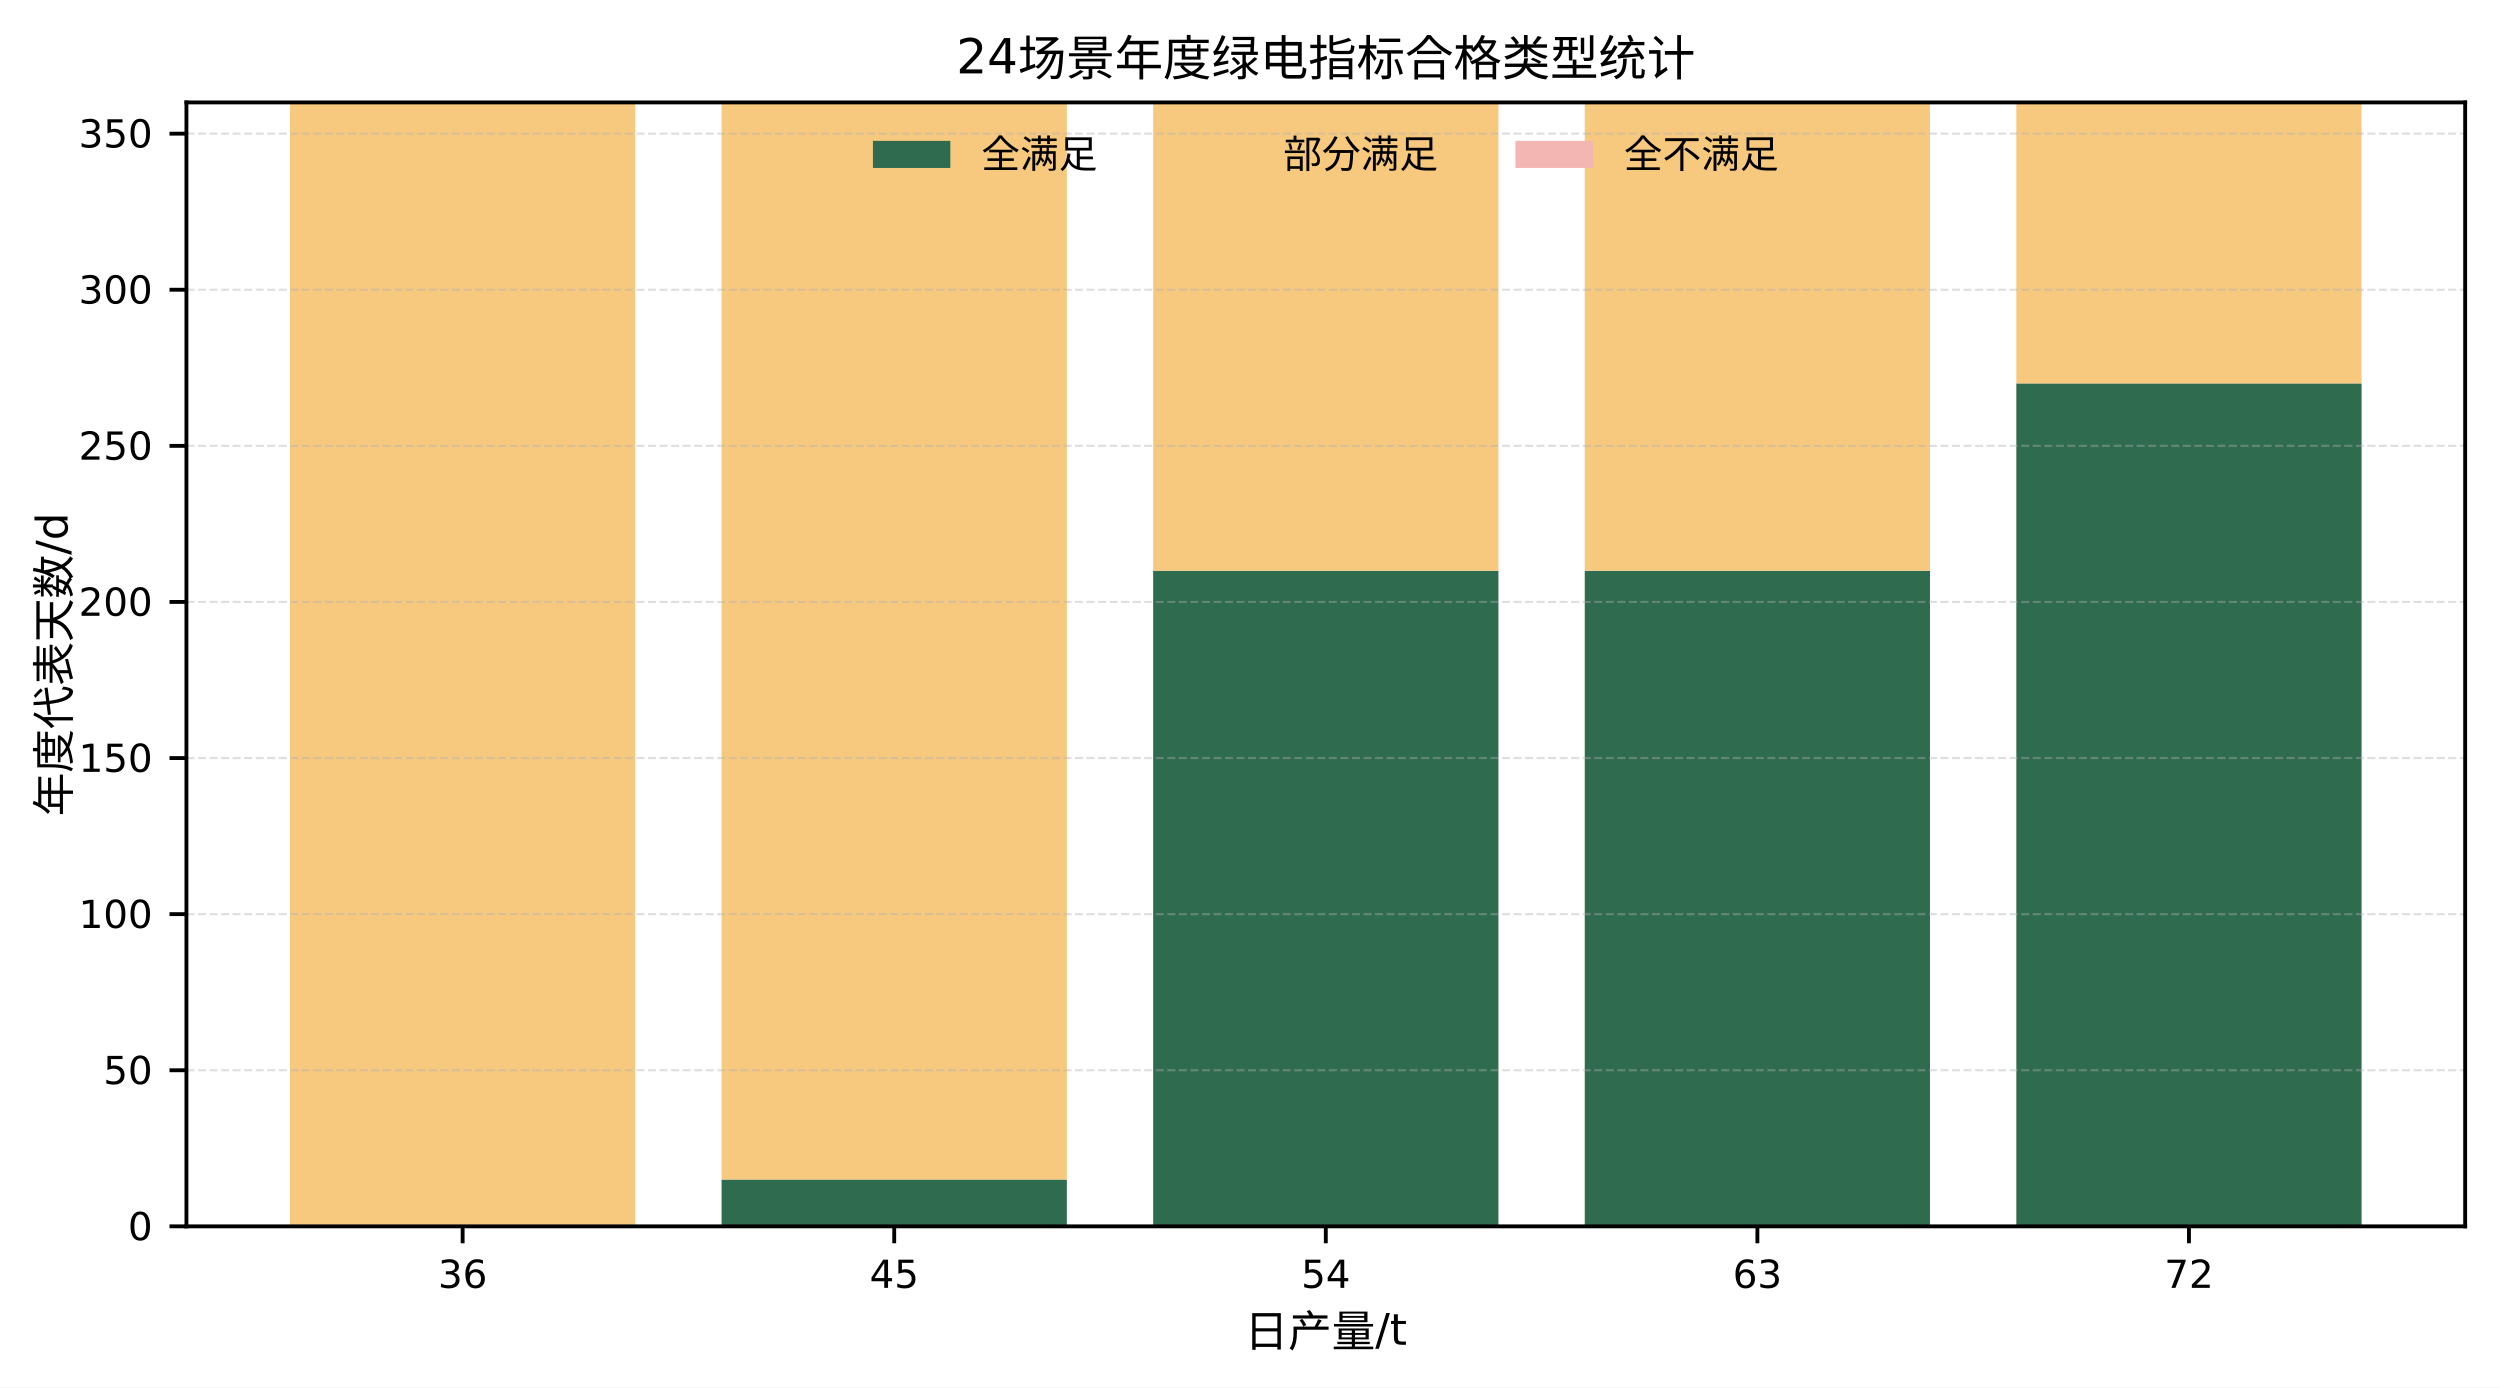
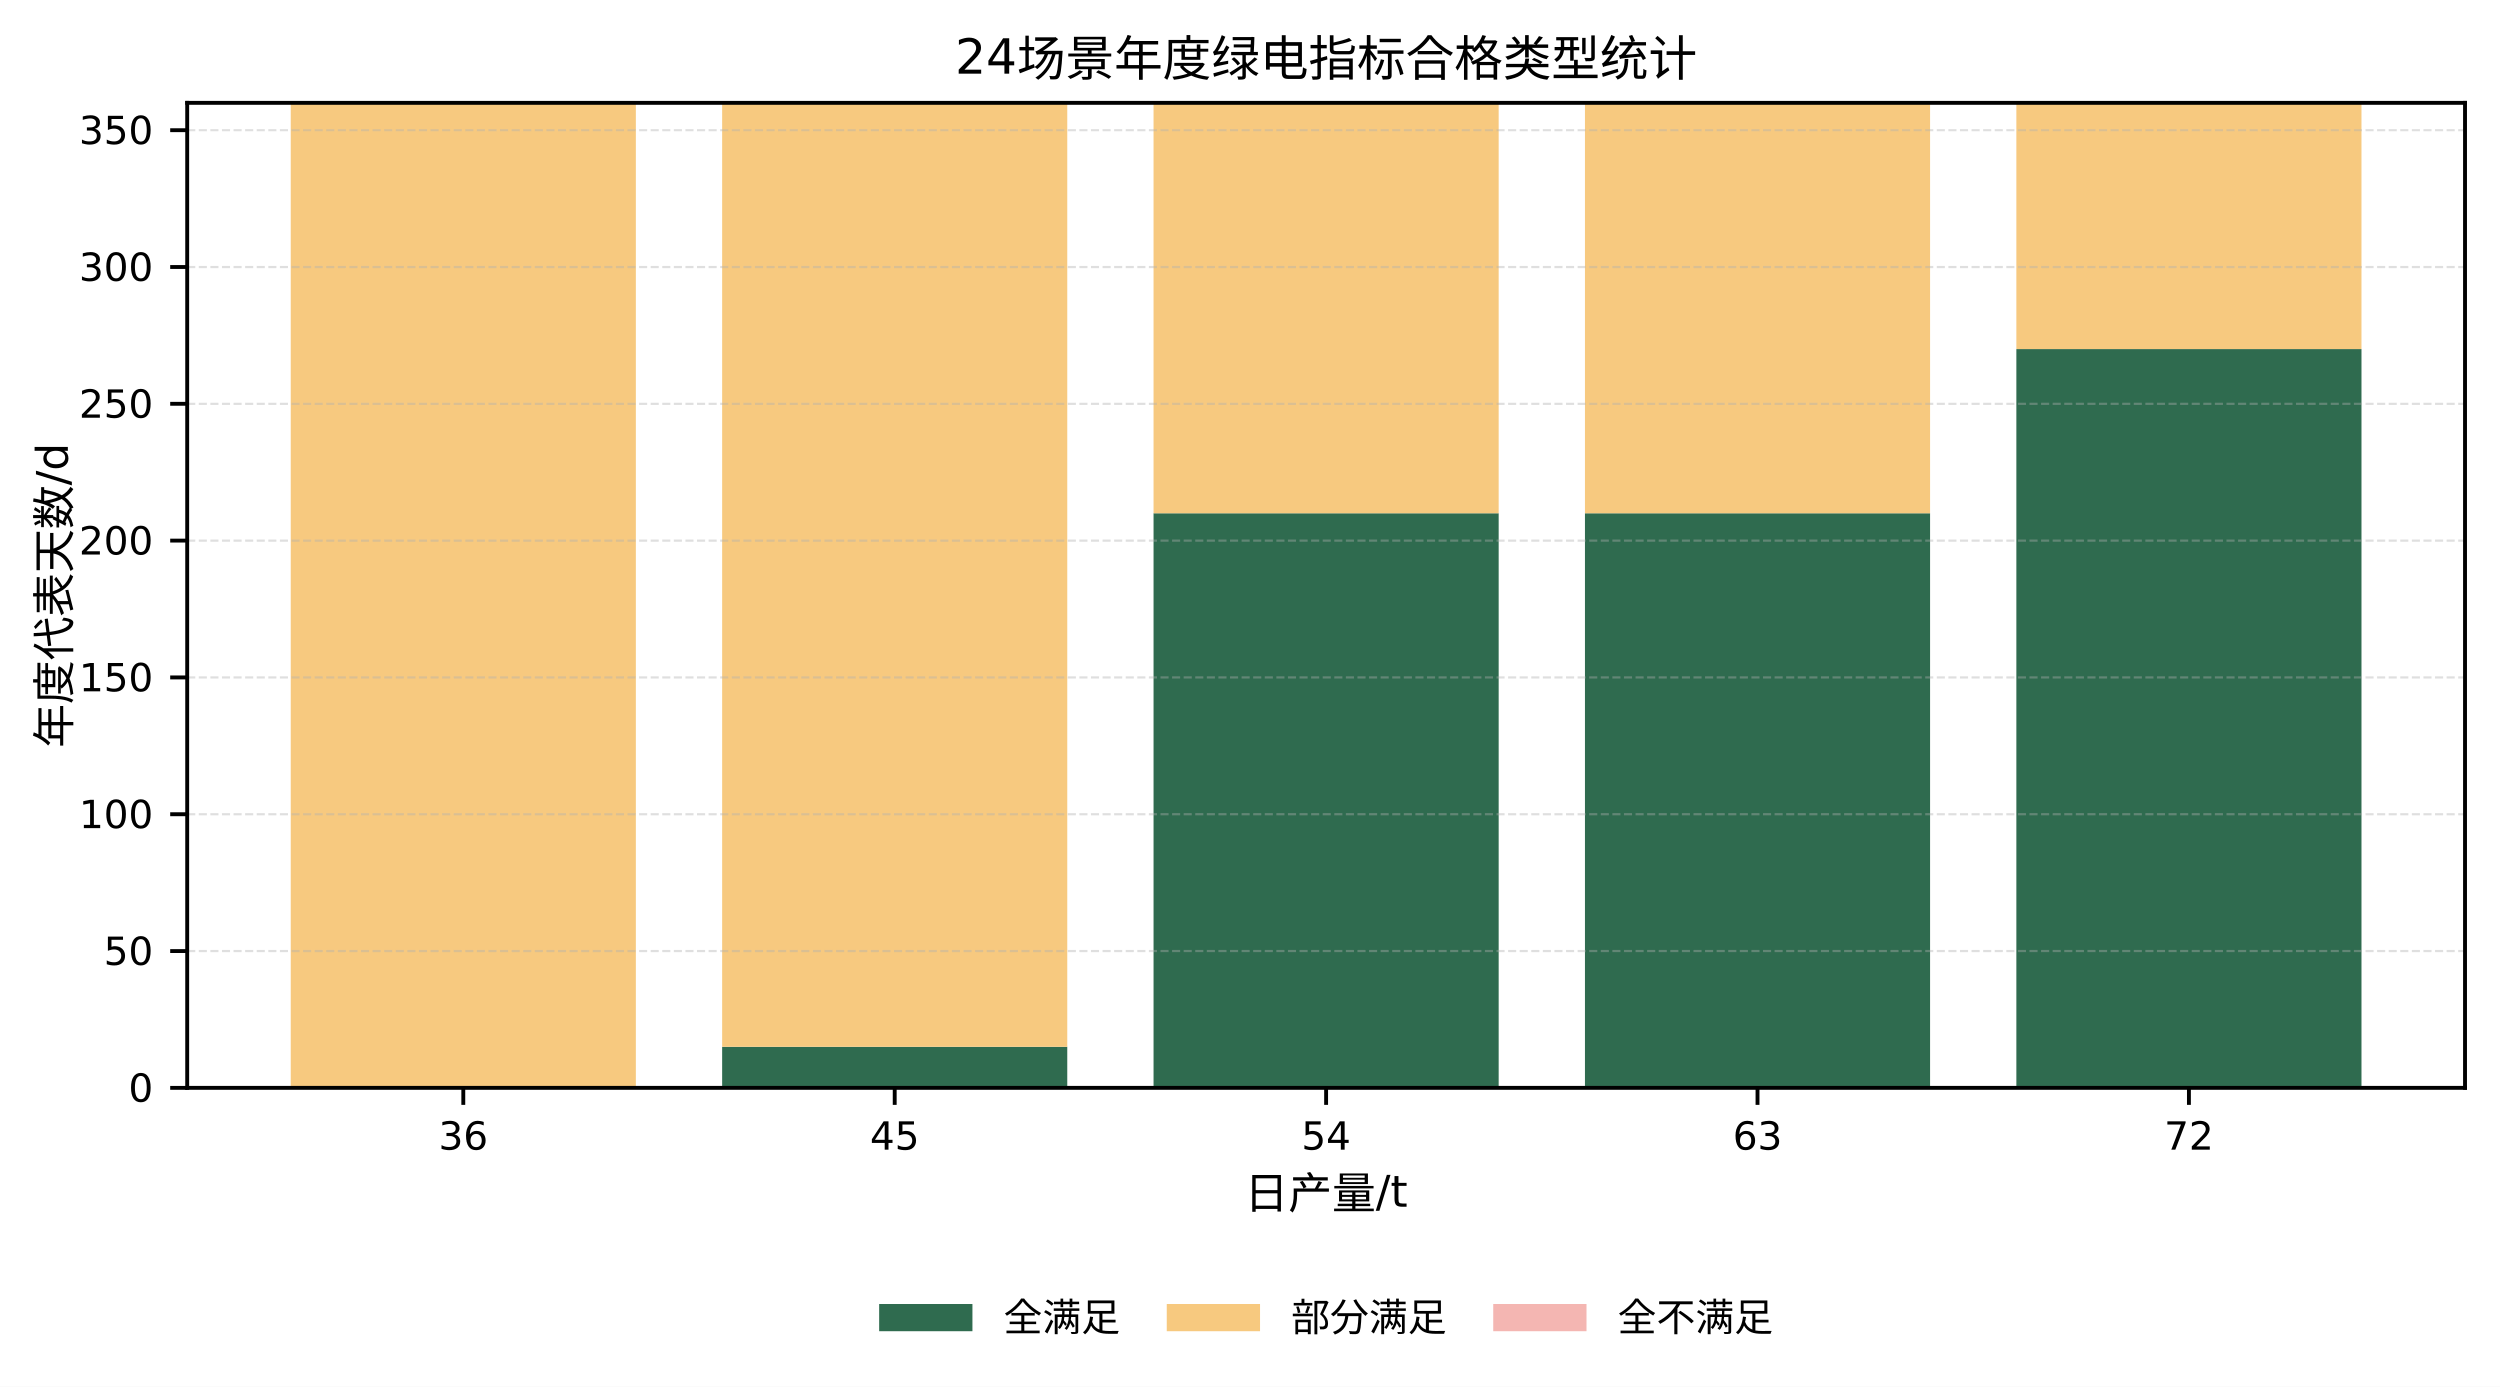
- <svg xmlns="http://www.w3.org/2000/svg" xmlns:xlink="http://www.w3.org/1999/xlink" width="516.706pt" height="286.712pt" viewBox="0 0 516.706 286.712" version="1.1">
+ <svg xmlns="http://www.w3.org/2000/svg" xmlns:xlink="http://www.w3.org/1999/xlink" width="514.596pt" height="285.446pt" viewBox="0 0 514.596 285.446" version="1.1">
  <defs>
    <style type="text/css">*{stroke-linejoin: round; stroke-linecap: butt}</style>
  </defs>
  <g id="figure_1">
    <g id="patch_1">
-       <path d="M 0 286.712  L 516.706 286.712  L 516.706 0  L 0 0  z " style="fill: #ffffff" />
+       <path d="M 0 285.446  L 514.596 285.446  L 514.596 0  L 0 0  z " style="fill: #ffffff" />
    </g>
    <g id="axes_1">
      <g id="patch_2">
-         <path d="M 38.532 253.465  L 509.506 253.465  L 509.506 21.169  L 38.532 21.169  z " style="fill: #ffffff" />
+         <path d="M 38.532 223.921  L 507.396 223.921  L 507.396 21.169  L 38.532 21.169  z " style="fill: #ffffff" />
      </g>
      <g id="patch_3">
-         <path d="M 59.94 253.465  L 131.3 253.465  L 131.3 253.465  L 59.94 253.465  z " clip-path="url(#p5aaaad0605)" style="fill: #2f6b4f" />
+         <path d="M 59.844 223.921  L 130.884 223.921  L 130.884 223.921  L 59.844 223.921  z " clip-path="url(#p1d2a2c44ff)" style="fill: #2f6b4f" />
      </g>
      <g id="patch_4">
-         <path d="M 149.14 253.465  L 220.499 253.465  L 220.499 243.786  L 149.14 243.786  z " clip-path="url(#p5aaaad0605)" style="fill: #2f6b4f" />
+         <path d="M 148.644 223.921  L 219.684 223.921  L 219.684 215.473  L 148.644 215.473  z " clip-path="url(#p1d2a2c44ff)" style="fill: #2f6b4f" />
      </g>
      <g id="patch_5">
-         <path d="M 238.339 253.465  L 309.699 253.465  L 309.699 117.959  L 238.339 117.959  z " clip-path="url(#p5aaaad0605)" style="fill: #2f6b4f" />
+         <path d="M 237.444 223.921  L 308.484 223.921  L 308.484 105.649  L 237.444 105.649  z " clip-path="url(#p1d2a2c44ff)" style="fill: #2f6b4f" />
      </g>
      <g id="patch_6">
-         <path d="M 327.539 253.465  L 398.899 253.465  L 398.899 117.959  L 327.539 117.959  z " clip-path="url(#p5aaaad0605)" style="fill: #2f6b4f" />
+         <path d="M 326.244 223.921  L 397.284 223.921  L 397.284 105.649  L 326.244 105.649  z " clip-path="url(#p1d2a2c44ff)" style="fill: #2f6b4f" />
      </g>
      <g id="patch_7">
-         <path d="M 416.739 253.465  L 488.098 253.465  L 488.098 79.243  L 416.739 79.243  z " clip-path="url(#p5aaaad0605)" style="fill: #2f6b4f" />
+         <path d="M 415.044 223.921  L 486.084 223.921  L 486.084 71.857  L 415.044 71.857  z " clip-path="url(#p1d2a2c44ff)" style="fill: #2f6b4f" />
      </g>
      <g id="patch_8">
-         <path d="M 59.94 253.465  L 131.3 253.465  L 131.3 21.169  L 59.94 21.169  z " clip-path="url(#p5aaaad0605)" style="fill: #f7c97f" />
+         <path d="M 59.844 223.921  L 130.884 223.921  L 130.884 21.169  L 59.844 21.169  z " clip-path="url(#p1d2a2c44ff)" style="fill: #f7c97f" />
      </g>
      <g id="patch_9">
-         <path d="M 149.14 243.786  L 220.499 243.786  L 220.499 21.169  L 149.14 21.169  z " clip-path="url(#p5aaaad0605)" style="fill: #f7c97f" />
+         <path d="M 148.644 215.473  L 219.684 215.473  L 219.684 21.169  L 148.644 21.169  z " clip-path="url(#p1d2a2c44ff)" style="fill: #f7c97f" />
      </g>
      <g id="patch_10">
-         <path d="M 238.339 117.959  L 309.699 117.959  L 309.699 21.169  L 238.339 21.169  z " clip-path="url(#p5aaaad0605)" style="fill: #f7c97f" />
+         <path d="M 237.444 105.649  L 308.484 105.649  L 308.484 21.169  L 237.444 21.169  z " clip-path="url(#p1d2a2c44ff)" style="fill: #f7c97f" />
      </g>
      <g id="patch_11">
-         <path d="M 327.539 117.959  L 398.899 117.959  L 398.899 21.169  L 327.539 21.169  z " clip-path="url(#p5aaaad0605)" style="fill: #f7c97f" />
+         <path d="M 326.244 105.649  L 397.284 105.649  L 397.284 21.169  L 326.244 21.169  z " clip-path="url(#p1d2a2c44ff)" style="fill: #f7c97f" />
      </g>
      <g id="patch_12">
-         <path d="M 416.739 79.243  L 488.098 79.243  L 488.098 21.169  L 416.739 21.169  z " clip-path="url(#p5aaaad0605)" style="fill: #f7c97f" />
+         <path d="M 415.044 71.857  L 486.084 71.857  L 486.084 21.169  L 415.044 21.169  z " clip-path="url(#p1d2a2c44ff)" style="fill: #f7c97f" />
      </g>
      <g id="patch_13">
-         <path d="M 59.94 21.169  L 131.3 21.169  L 131.3 21.169  L 59.94 21.169  z " clip-path="url(#p5aaaad0605)" style="fill: #f4b6b2" />
+         <path d="M 59.844 21.169  L 130.884 21.169  L 130.884 21.169  L 59.844 21.169  z " clip-path="url(#p1d2a2c44ff)" style="fill: #f4b6b2" />
      </g>
      <g id="patch_14">
-         <path d="M 149.14 21.169  L 220.499 21.169  L 220.499 21.169  L 149.14 21.169  z " clip-path="url(#p5aaaad0605)" style="fill: #f4b6b2" />
+         <path d="M 148.644 21.169  L 219.684 21.169  L 219.684 21.169  L 148.644 21.169  z " clip-path="url(#p1d2a2c44ff)" style="fill: #f4b6b2" />
      </g>
      <g id="patch_15">
-         <path d="M 238.339 21.169  L 309.699 21.169  L 309.699 21.169  L 238.339 21.169  z " clip-path="url(#p5aaaad0605)" style="fill: #f4b6b2" />
+         <path d="M 237.444 21.169  L 308.484 21.169  L 308.484 21.169  L 237.444 21.169  z " clip-path="url(#p1d2a2c44ff)" style="fill: #f4b6b2" />
      </g>
      <g id="patch_16">
-         <path d="M 327.539 21.169  L 398.899 21.169  L 398.899 21.169  L 327.539 21.169  z " clip-path="url(#p5aaaad0605)" style="fill: #f4b6b2" />
+         <path d="M 326.244 21.169  L 397.284 21.169  L 397.284 21.169  L 326.244 21.169  z " clip-path="url(#p1d2a2c44ff)" style="fill: #f4b6b2" />
      </g>
      <g id="patch_17">
-         <path d="M 416.739 21.169  L 488.098 21.169  L 488.098 21.169  L 416.739 21.169  z " clip-path="url(#p5aaaad0605)" style="fill: #f4b6b2" />
+         <path d="M 415.044 21.169  L 486.084 21.169  L 486.084 21.169  L 415.044 21.169  z " clip-path="url(#p1d2a2c44ff)" style="fill: #f4b6b2" />
      </g>
      <g id="matplotlib.axis_1">
        <g id="xtick_1">
          <g id="line2d_1">
            <defs>
-               <path id="m69b6bd3917" d="M 0 0  L 0 3.5  " style="stroke: #000000; stroke-width: 0.8" />
+               <path id="m279767b9b0" d="M 0 0  L 0 3.5  " style="stroke: #000000; stroke-width: 0.8" />
            </defs>
            <g>
-               <use xlink:href="#m69b6bd3917" x="95.62" y="253.465" style="stroke: #000000; stroke-width: 0.8" />
+               <use xlink:href="#m279767b9b0" x="95.364" y="223.921" style="stroke: #000000; stroke-width: 0.8" />
            </g>
          </g>
          <g id="text_1">
-             <text style="font-size: 8px; font-family: 'SimSun', 'Microsoft YaHei', 'SimHei', 'Arial Unicode MS', 'DejaVu Sans', sans-serif; text-anchor: middle" x="95.62" y="266.184" transform="rotate(-0 95.61982 266.1836)">36</text>
+             <text style="font-size: 8px; font-family: 'SimSun', 'Microsoft YaHei', 'SimHei', 'Arial Unicode MS', 'DejaVu Sans', sans-serif; text-anchor: middle" x="95.364" y="236.639" transform="rotate(-0 95.36403 236.6395)">36</text>
          </g>
        </g>
        <g id="xtick_2">
          <g id="line2d_2">
            <g>
-               <use xlink:href="#m69b6bd3917" x="184.819" y="253.465" style="stroke: #000000; stroke-width: 0.8" />
+               <use xlink:href="#m279767b9b0" x="184.164" y="223.921" style="stroke: #000000; stroke-width: 0.8" />
            </g>
          </g>
          <g id="text_2">
-             <text style="font-size: 8px; font-family: 'SimSun', 'Microsoft YaHei', 'SimHei', 'Arial Unicode MS', 'DejaVu Sans', sans-serif; text-anchor: middle" x="184.819" y="266.184" transform="rotate(-0 184.8195 266.1836)">45</text>
+             <text style="font-size: 8px; font-family: 'SimSun', 'Microsoft YaHei', 'SimHei', 'Arial Unicode MS', 'DejaVu Sans', sans-serif; text-anchor: middle" x="184.164" y="236.639" transform="rotate(-0 184.164 236.6395)">45</text>
          </g>
        </g>
        <g id="xtick_3">
          <g id="line2d_3">
            <g>
-               <use xlink:href="#m69b6bd3917" x="274.019" y="253.465" style="stroke: #000000; stroke-width: 0.8" />
+               <use xlink:href="#m279767b9b0" x="272.964" y="223.921" style="stroke: #000000; stroke-width: 0.8" />
            </g>
          </g>
          <g id="text_3">
-             <text style="font-size: 8px; font-family: 'SimSun', 'Microsoft YaHei', 'SimHei', 'Arial Unicode MS', 'DejaVu Sans', sans-serif; text-anchor: middle" x="274.019" y="266.184" transform="rotate(-0 274.0191 266.1836)">54</text>
+             <text style="font-size: 8px; font-family: 'SimSun', 'Microsoft YaHei', 'SimHei', 'Arial Unicode MS', 'DejaVu Sans', sans-serif; text-anchor: middle" x="272.964" y="236.639" transform="rotate(-0 272.964 236.6395)">54</text>
          </g>
        </g>
        <g id="xtick_4">
          <g id="line2d_4">
            <g>
-               <use xlink:href="#m69b6bd3917" x="363.219" y="253.465" style="stroke: #000000; stroke-width: 0.8" />
+               <use xlink:href="#m279767b9b0" x="361.764" y="223.921" style="stroke: #000000; stroke-width: 0.8" />
            </g>
          </g>
          <g id="text_4">
-             <text style="font-size: 8px; font-family: 'SimSun', 'Microsoft YaHei', 'SimHei', 'Arial Unicode MS', 'DejaVu Sans', sans-serif; text-anchor: middle" x="363.219" y="266.184" transform="rotate(-0 363.2188 266.1836)">63</text>
+             <text style="font-size: 8px; font-family: 'SimSun', 'Microsoft YaHei', 'SimHei', 'Arial Unicode MS', 'DejaVu Sans', sans-serif; text-anchor: middle" x="361.764" y="236.639" transform="rotate(-0 361.764 236.6395)">63</text>
          </g>
        </g>
        <g id="xtick_5">
          <g id="line2d_5">
            <g>
-               <use xlink:href="#m69b6bd3917" x="452.418" y="253.465" style="stroke: #000000; stroke-width: 0.8" />
+               <use xlink:href="#m279767b9b0" x="450.564" y="223.921" style="stroke: #000000; stroke-width: 0.8" />
            </g>
          </g>
          <g id="text_5">
-             <text style="font-size: 8px; font-family: 'SimSun', 'Microsoft YaHei', 'SimHei', 'Arial Unicode MS', 'DejaVu Sans', sans-serif; text-anchor: middle" x="452.418" y="266.184" transform="rotate(-0 452.4185 266.1836)">72</text>
+             <text style="font-size: 8px; font-family: 'SimSun', 'Microsoft YaHei', 'SimHei', 'Arial Unicode MS', 'DejaVu Sans', sans-serif; text-anchor: middle" x="450.564" y="236.639" transform="rotate(-0 450.564 236.6395)">72</text>
          </g>
        </g>
        <g id="text_6">
-           <text style="font-size: 9px; font-family: 'SimSun', 'Microsoft YaHei', 'SimHei', 'Arial Unicode MS', 'DejaVu Sans', sans-serif; text-anchor: middle" x="274.019" y="278.352" transform="rotate(-0 274.0191 278.3516)">日产量/t</text>
+           <text style="font-size: 9px; font-family: 'SimSun', 'Microsoft YaHei', 'SimHei', 'Arial Unicode MS', 'DejaVu Sans', sans-serif; text-anchor: middle" x="272.964" y="248.807" transform="rotate(-0 272.964 248.8075)">日产量/t</text>
        </g>
      </g>
      <g id="matplotlib.axis_2">
        <g id="ytick_1">
          <g id="line2d_6">
-             <path d="M 38.532 253.465  L 509.506 253.465  " clip-path="url(#p5aaaad0605)" style="fill: none; stroke-dasharray: 1.665,0.72; stroke-dashoffset: 0; stroke: #b0b0b0; stroke-opacity: 0.4; stroke-width: 0.45" />
+             <path d="M 38.532 223.921  L 507.396 223.921  " clip-path="url(#p1d2a2c44ff)" style="fill: none; stroke-dasharray: 1.665,0.72; stroke-dashoffset: 0; stroke: #b0b0b0; stroke-opacity: 0.4; stroke-width: 0.45" />
          </g>
          <g id="line2d_7">
            <defs>
-               <path id="md1aa4813df" d="M 0 0  L -3.5 0  " style="stroke: #000000; stroke-width: 0.8" />
+               <path id="md12812ab2e" d="M 0 0  L -3.5 0  " style="stroke: #000000; stroke-width: 0.8" />
            </defs>
            <g>
-               <use xlink:href="#md1aa4813df" x="38.532" y="253.465" style="stroke: #000000; stroke-width: 0.8" />
+               <use xlink:href="#md12812ab2e" x="38.532" y="223.921" style="stroke: #000000; stroke-width: 0.8" />
            </g>
          </g>
          <g id="text_7">
-             <text style="font-size: 8px; font-family: 'SimSun', 'Microsoft YaHei', 'SimHei', 'Arial Unicode MS', 'DejaVu Sans', sans-serif; text-anchor: end" x="31.532" y="256.324" transform="rotate(-0 31.53203 256.3242)">0</text>
+             <text style="font-size: 8px; font-family: 'SimSun', 'Microsoft YaHei', 'SimHei', 'Arial Unicode MS', 'DejaVu Sans', sans-serif; text-anchor: end" x="31.532" y="226.78" transform="rotate(-0 31.53203 226.7801)">0</text>
          </g>
        </g>
        <g id="ytick_2">
          <g id="line2d_8">
-             <path d="M 38.532 221.201  L 509.506 221.201  " clip-path="url(#p5aaaad0605)" style="fill: none; stroke-dasharray: 1.665,0.72; stroke-dashoffset: 0; stroke: #b0b0b0; stroke-opacity: 0.4; stroke-width: 0.45" />
+             <path d="M 38.532 195.761  L 507.396 195.761  " clip-path="url(#p1d2a2c44ff)" style="fill: none; stroke-dasharray: 1.665,0.72; stroke-dashoffset: 0; stroke: #b0b0b0; stroke-opacity: 0.4; stroke-width: 0.45" />
          </g>
          <g id="line2d_9">
            <g>
-               <use xlink:href="#md1aa4813df" x="38.532" y="221.201" style="stroke: #000000; stroke-width: 0.8" />
+               <use xlink:href="#md12812ab2e" x="38.532" y="195.761" style="stroke: #000000; stroke-width: 0.8" />
            </g>
          </g>
          <g id="text_8">
-             <text style="font-size: 8px; font-family: 'SimSun', 'Microsoft YaHei', 'SimHei', 'Arial Unicode MS', 'DejaVu Sans', sans-serif; text-anchor: end" x="31.532" y="224.061" transform="rotate(-0 31.53203 224.0609)">50</text>
+             <text style="font-size: 8px; font-family: 'SimSun', 'Microsoft YaHei', 'SimHei', 'Arial Unicode MS', 'DejaVu Sans', sans-serif; text-anchor: end" x="31.532" y="198.62" transform="rotate(-0 31.53203 198.6201)">50</text>
          </g>
        </g>
        <g id="ytick_3">
          <g id="line2d_10">
-             <path d="M 38.532 188.938  L 509.506 188.938  " clip-path="url(#p5aaaad0605)" style="fill: none; stroke-dasharray: 1.665,0.72; stroke-dashoffset: 0; stroke: #b0b0b0; stroke-opacity: 0.4; stroke-width: 0.45" />
+             <path d="M 38.532 167.601  L 507.396 167.601  " clip-path="url(#p1d2a2c44ff)" style="fill: none; stroke-dasharray: 1.665,0.72; stroke-dashoffset: 0; stroke: #b0b0b0; stroke-opacity: 0.4; stroke-width: 0.45" />
          </g>
          <g id="line2d_11">
            <g>
-               <use xlink:href="#md1aa4813df" x="38.532" y="188.938" style="stroke: #000000; stroke-width: 0.8" />
+               <use xlink:href="#md12812ab2e" x="38.532" y="167.601" style="stroke: #000000; stroke-width: 0.8" />
            </g>
          </g>
          <g id="text_9">
-             <text style="font-size: 8px; font-family: 'SimSun', 'Microsoft YaHei', 'SimHei', 'Arial Unicode MS', 'DejaVu Sans', sans-serif; text-anchor: end" x="31.532" y="191.798" transform="rotate(-0 31.53203 191.7975)">100</text>
+             <text style="font-size: 8px; font-family: 'SimSun', 'Microsoft YaHei', 'SimHei', 'Arial Unicode MS', 'DejaVu Sans', sans-serif; text-anchor: end" x="31.532" y="170.46" transform="rotate(-0 31.53203 170.4601)">100</text>
          </g>
        </g>
        <g id="ytick_4">
          <g id="line2d_12">
-             <path d="M 38.532 156.675  L 509.506 156.675  " clip-path="url(#p5aaaad0605)" style="fill: none; stroke-dasharray: 1.665,0.72; stroke-dashoffset: 0; stroke: #b0b0b0; stroke-opacity: 0.4; stroke-width: 0.45" />
+             <path d="M 38.532 139.441  L 507.396 139.441  " clip-path="url(#p1d2a2c44ff)" style="fill: none; stroke-dasharray: 1.665,0.72; stroke-dashoffset: 0; stroke: #b0b0b0; stroke-opacity: 0.4; stroke-width: 0.45" />
          </g>
          <g id="line2d_13">
            <g>
-               <use xlink:href="#md1aa4813df" x="38.532" y="156.675" style="stroke: #000000; stroke-width: 0.8" />
+               <use xlink:href="#md12812ab2e" x="38.532" y="139.441" style="stroke: #000000; stroke-width: 0.8" />
            </g>
          </g>
          <g id="text_10">
-             <text style="font-size: 8px; font-family: 'SimSun', 'Microsoft YaHei', 'SimHei', 'Arial Unicode MS', 'DejaVu Sans', sans-serif; text-anchor: end" x="31.532" y="159.534" transform="rotate(-0 31.53203 159.5342)">150</text>
+             <text style="font-size: 8px; font-family: 'SimSun', 'Microsoft YaHei', 'SimHei', 'Arial Unicode MS', 'DejaVu Sans', sans-serif; text-anchor: end" x="31.532" y="142.3" transform="rotate(-0 31.53203 142.3001)">150</text>
          </g>
        </g>
        <g id="ytick_5">
          <g id="line2d_14">
-             <path d="M 38.532 124.411  L 509.506 124.411  " clip-path="url(#p5aaaad0605)" style="fill: none; stroke-dasharray: 1.665,0.72; stroke-dashoffset: 0; stroke: #b0b0b0; stroke-opacity: 0.4; stroke-width: 0.45" />
+             <path d="M 38.532 111.281  L 507.396 111.281  " clip-path="url(#p1d2a2c44ff)" style="fill: none; stroke-dasharray: 1.665,0.72; stroke-dashoffset: 0; stroke: #b0b0b0; stroke-opacity: 0.4; stroke-width: 0.45" />
          </g>
          <g id="line2d_15">
            <g>
-               <use xlink:href="#md1aa4813df" x="38.532" y="124.411" style="stroke: #000000; stroke-width: 0.8" />
+               <use xlink:href="#md12812ab2e" x="38.532" y="111.281" style="stroke: #000000; stroke-width: 0.8" />
            </g>
          </g>
          <g id="text_11">
-             <text style="font-size: 8px; font-family: 'SimSun', 'Microsoft YaHei', 'SimHei', 'Arial Unicode MS', 'DejaVu Sans', sans-serif; text-anchor: end" x="31.532" y="127.271" transform="rotate(-0 31.53203 127.2708)">200</text>
+             <text style="font-size: 8px; font-family: 'SimSun', 'Microsoft YaHei', 'SimHei', 'Arial Unicode MS', 'DejaVu Sans', sans-serif; text-anchor: end" x="31.532" y="114.14" transform="rotate(-0 31.53203 114.1401)">200</text>
          </g>
        </g>
        <g id="ytick_6">
          <g id="line2d_16">
-             <path d="M 38.532 92.148  L 509.506 92.148  " clip-path="url(#p5aaaad0605)" style="fill: none; stroke-dasharray: 1.665,0.72; stroke-dashoffset: 0; stroke: #b0b0b0; stroke-opacity: 0.4; stroke-width: 0.45" />
+             <path d="M 38.532 83.121  L 507.396 83.121  " clip-path="url(#p1d2a2c44ff)" style="fill: none; stroke-dasharray: 1.665,0.72; stroke-dashoffset: 0; stroke: #b0b0b0; stroke-opacity: 0.4; stroke-width: 0.45" />
          </g>
          <g id="line2d_17">
            <g>
-               <use xlink:href="#md1aa4813df" x="38.532" y="92.148" style="stroke: #000000; stroke-width: 0.8" />
+               <use xlink:href="#md12812ab2e" x="38.532" y="83.121" style="stroke: #000000; stroke-width: 0.8" />
            </g>
          </g>
          <g id="text_12">
-             <text style="font-size: 8px; font-family: 'SimSun', 'Microsoft YaHei', 'SimHei', 'Arial Unicode MS', 'DejaVu Sans', sans-serif; text-anchor: end" x="31.532" y="95.007" transform="rotate(-0 31.53203 95.00749)">250</text>
+             <text style="font-size: 8px; font-family: 'SimSun', 'Microsoft YaHei', 'SimHei', 'Arial Unicode MS', 'DejaVu Sans', sans-serif; text-anchor: end" x="31.532" y="85.98" transform="rotate(-0 31.53203 85.98013)">250</text>
          </g>
        </g>
        <g id="ytick_7">
          <g id="line2d_18">
-             <path d="M 38.532 59.885  L 509.506 59.885  " clip-path="url(#p5aaaad0605)" style="fill: none; stroke-dasharray: 1.665,0.72; stroke-dashoffset: 0; stroke: #b0b0b0; stroke-opacity: 0.4; stroke-width: 0.45" />
+             <path d="M 38.532 54.961  L 507.396 54.961  " clip-path="url(#p1d2a2c44ff)" style="fill: none; stroke-dasharray: 1.665,0.72; stroke-dashoffset: 0; stroke: #b0b0b0; stroke-opacity: 0.4; stroke-width: 0.45" />
          </g>
          <g id="line2d_19">
            <g>
-               <use xlink:href="#md1aa4813df" x="38.532" y="59.885" style="stroke: #000000; stroke-width: 0.8" />
+               <use xlink:href="#md12812ab2e" x="38.532" y="54.961" style="stroke: #000000; stroke-width: 0.8" />
            </g>
          </g>
          <g id="text_13">
-             <text style="font-size: 8px; font-family: 'SimSun', 'Microsoft YaHei', 'SimHei', 'Arial Unicode MS', 'DejaVu Sans', sans-serif; text-anchor: end" x="31.532" y="62.744" transform="rotate(-0 31.53203 62.74414)">300</text>
+             <text style="font-size: 8px; font-family: 'SimSun', 'Microsoft YaHei', 'SimHei', 'Arial Unicode MS', 'DejaVu Sans', sans-serif; text-anchor: end" x="31.532" y="57.82" transform="rotate(-0 31.53203 57.82012)">300</text>
          </g>
        </g>
        <g id="ytick_8">
          <g id="line2d_20">
-             <path d="M 38.532 27.621  L 509.506 27.621  " clip-path="url(#p5aaaad0605)" style="fill: none; stroke-dasharray: 1.665,0.72; stroke-dashoffset: 0; stroke: #b0b0b0; stroke-opacity: 0.4; stroke-width: 0.45" />
+             <path d="M 38.532 26.801  L 507.396 26.801  " clip-path="url(#p1d2a2c44ff)" style="fill: none; stroke-dasharray: 1.665,0.72; stroke-dashoffset: 0; stroke: #b0b0b0; stroke-opacity: 0.4; stroke-width: 0.45" />
          </g>
          <g id="line2d_21">
            <g>
-               <use xlink:href="#md1aa4813df" x="38.532" y="27.621" style="stroke: #000000; stroke-width: 0.8" />
+               <use xlink:href="#md12812ab2e" x="38.532" y="26.801" style="stroke: #000000; stroke-width: 0.8" />
            </g>
          </g>
          <g id="text_14">
-             <text style="font-size: 8px; font-family: 'SimSun', 'Microsoft YaHei', 'SimHei', 'Arial Unicode MS', 'DejaVu Sans', sans-serif; text-anchor: end" x="31.532" y="30.481" transform="rotate(-0 31.53203 30.48079)">350</text>
+             <text style="font-size: 8px; font-family: 'SimSun', 'Microsoft YaHei', 'SimHei', 'Arial Unicode MS', 'DejaVu Sans', sans-serif; text-anchor: end" x="31.532" y="29.66" transform="rotate(-0 31.53203 29.66013)">350</text>
          </g>
        </g>
        <g id="text_15">
-           <text style="font-size: 9px; font-family: 'SimSun', 'Microsoft YaHei', 'SimHei', 'Arial Unicode MS', 'DejaVu Sans', sans-serif; text-anchor: middle" x="14.372" y="137.317" transform="rotate(-90 14.37187 137.3168)">年度代表天数/d</text>
+           <text style="font-size: 9px; font-family: 'SimSun', 'Microsoft YaHei', 'SimHei', 'Arial Unicode MS', 'DejaVu Sans', sans-serif; text-anchor: middle" x="14.372" y="122.545" transform="rotate(-90 14.37187 122.5447)">年度代表天数/d</text>
        </g>
      </g>
      <g id="patch_18">
-         <path d="M 38.532 253.465  L 38.532 21.169  " style="fill: none; stroke: #000000; stroke-width: 0.8; stroke-linejoin: miter; stroke-linecap: square" />
+         <path d="M 38.532 223.921  L 38.532 21.169  " style="fill: none; stroke: #000000; stroke-width: 0.8; stroke-linejoin: miter; stroke-linecap: square" />
      </g>
      <g id="patch_19">
-         <path d="M 509.506 253.465  L 509.506 21.169  " style="fill: none; stroke: #000000; stroke-width: 0.8; stroke-linejoin: miter; stroke-linecap: square" />
+         <path d="M 507.396 223.921  L 507.396 21.169  " style="fill: none; stroke: #000000; stroke-width: 0.8; stroke-linejoin: miter; stroke-linecap: square" />
      </g>
      <g id="patch_20">
-         <path d="M 38.532 253.465  L 509.506 253.465  " style="fill: none; stroke: #000000; stroke-width: 0.8; stroke-linejoin: miter; stroke-linecap: square" />
+         <path d="M 38.532 223.921  L 507.396 223.921  " style="fill: none; stroke: #000000; stroke-width: 0.8; stroke-linejoin: miter; stroke-linecap: square" />
      </g>
      <g id="patch_21">
-         <path d="M 38.532 21.169  L 509.506 21.169  " style="fill: none; stroke: #000000; stroke-width: 0.8; stroke-linejoin: miter; stroke-linecap: square" />
+         <path d="M 38.532 21.169  L 507.396 21.169  " style="fill: none; stroke: #000000; stroke-width: 0.8; stroke-linejoin: miter; stroke-linecap: square" />
      </g>
      <g id="text_16">
-         <text style="font-size: 10px; font-family: 'SimSun', 'Microsoft YaHei', 'SimHei', 'Arial Unicode MS', 'DejaVu Sans', sans-serif; text-anchor: middle" x="274.019" y="15.169" transform="rotate(-0 274.0191 15.16875)">24场景年度绿电指标合格类型统计</text>
+         <text style="font-size: 10px; font-family: 'SimSun', 'Microsoft YaHei', 'SimHei', 'Arial Unicode MS', 'DejaVu Sans', sans-serif; text-anchor: middle" x="272.964" y="15.169" transform="rotate(-0 272.964 15.16875)">24场景年度绿电指标合格类型统计</text>
      </g>
      <g id="legend_1">
        <g id="patch_22">
-           <path d="M 180.419 34.712  L 196.419 34.712  L 196.419 29.113  L 180.419 29.113  z " style="fill: #2f6b4f" />
+           <path d="M 180.964 274.015  L 200.164 274.015  L 200.164 268.415  L 180.964 268.415  z " style="fill: #2f6b4f" />
        </g>
        <g id="text_17">
-           <text style="font-size: 8px; font-family: 'SimSun', 'Microsoft YaHei', 'SimHei', 'Arial Unicode MS', 'DejaVu Sans', sans-serif; text-anchor: start" x="202.819" y="34.712" transform="rotate(-0 202.8191 34.7125)">全满足</text>
+           <text style="font-size: 8px; font-family: 'SimSun', 'Microsoft YaHei', 'SimHei', 'Arial Unicode MS', 'DejaVu Sans', sans-serif; text-anchor: start" x="206.564" y="274.015" transform="rotate(-0 206.564 274.0149)">全满足</text>
        </g>
        <g id="patch_23">
-           <path d="M 242.819 34.712  L 258.819 34.712  L 258.819 29.113  L 242.819 29.113  z " style="fill: #f7c97f" />
+           <path d="M 240.164 274.015  L 259.364 274.015  L 259.364 268.415  L 240.164 268.415  z " style="fill: #f7c97f" />
        </g>
        <g id="text_18">
-           <text style="font-size: 8px; font-family: 'SimSun', 'Microsoft YaHei', 'SimHei', 'Arial Unicode MS', 'DejaVu Sans', sans-serif; text-anchor: start" x="265.219" y="34.712" transform="rotate(-0 265.2191 34.7125)">部分满足</text>
+           <text style="font-size: 8px; font-family: 'SimSun', 'Microsoft YaHei', 'SimHei', 'Arial Unicode MS', 'DejaVu Sans', sans-serif; text-anchor: start" x="265.764" y="274.015" transform="rotate(-0 265.764 274.0149)">部分满足</text>
        </g>
        <g id="patch_24">
-           <path d="M 313.219 34.712  L 329.219 34.712  L 329.219 29.113  L 313.219 29.113  z " style="fill: #f4b6b2" />
+           <path d="M 307.364 274.015  L 326.564 274.015  L 326.564 268.415  L 307.364 268.415  z " style="fill: #f4b6b2" />
        </g>
        <g id="text_19">
-           <text style="font-size: 8px; font-family: 'SimSun', 'Microsoft YaHei', 'SimHei', 'Arial Unicode MS', 'DejaVu Sans', sans-serif; text-anchor: start" x="335.619" y="34.712" transform="rotate(-0 335.6191 34.7125)">全不满足</text>
+           <text style="font-size: 8px; font-family: 'SimSun', 'Microsoft YaHei', 'SimHei', 'Arial Unicode MS', 'DejaVu Sans', sans-serif; text-anchor: start" x="332.964" y="274.015" transform="rotate(-0 332.964 274.0149)">全不满足</text>
        </g>
      </g>
    </g>
  </g>
  <defs>
-     <clipPath id="p5aaaad0605">
-       <rect x="38.532" y="21.169" width="470.974" height="232.296" />
+     <clipPath id="p1d2a2c44ff">
+       <rect x="38.532" y="21.169" width="468.864" height="202.752" />
    </clipPath>
  </defs>
</svg>
